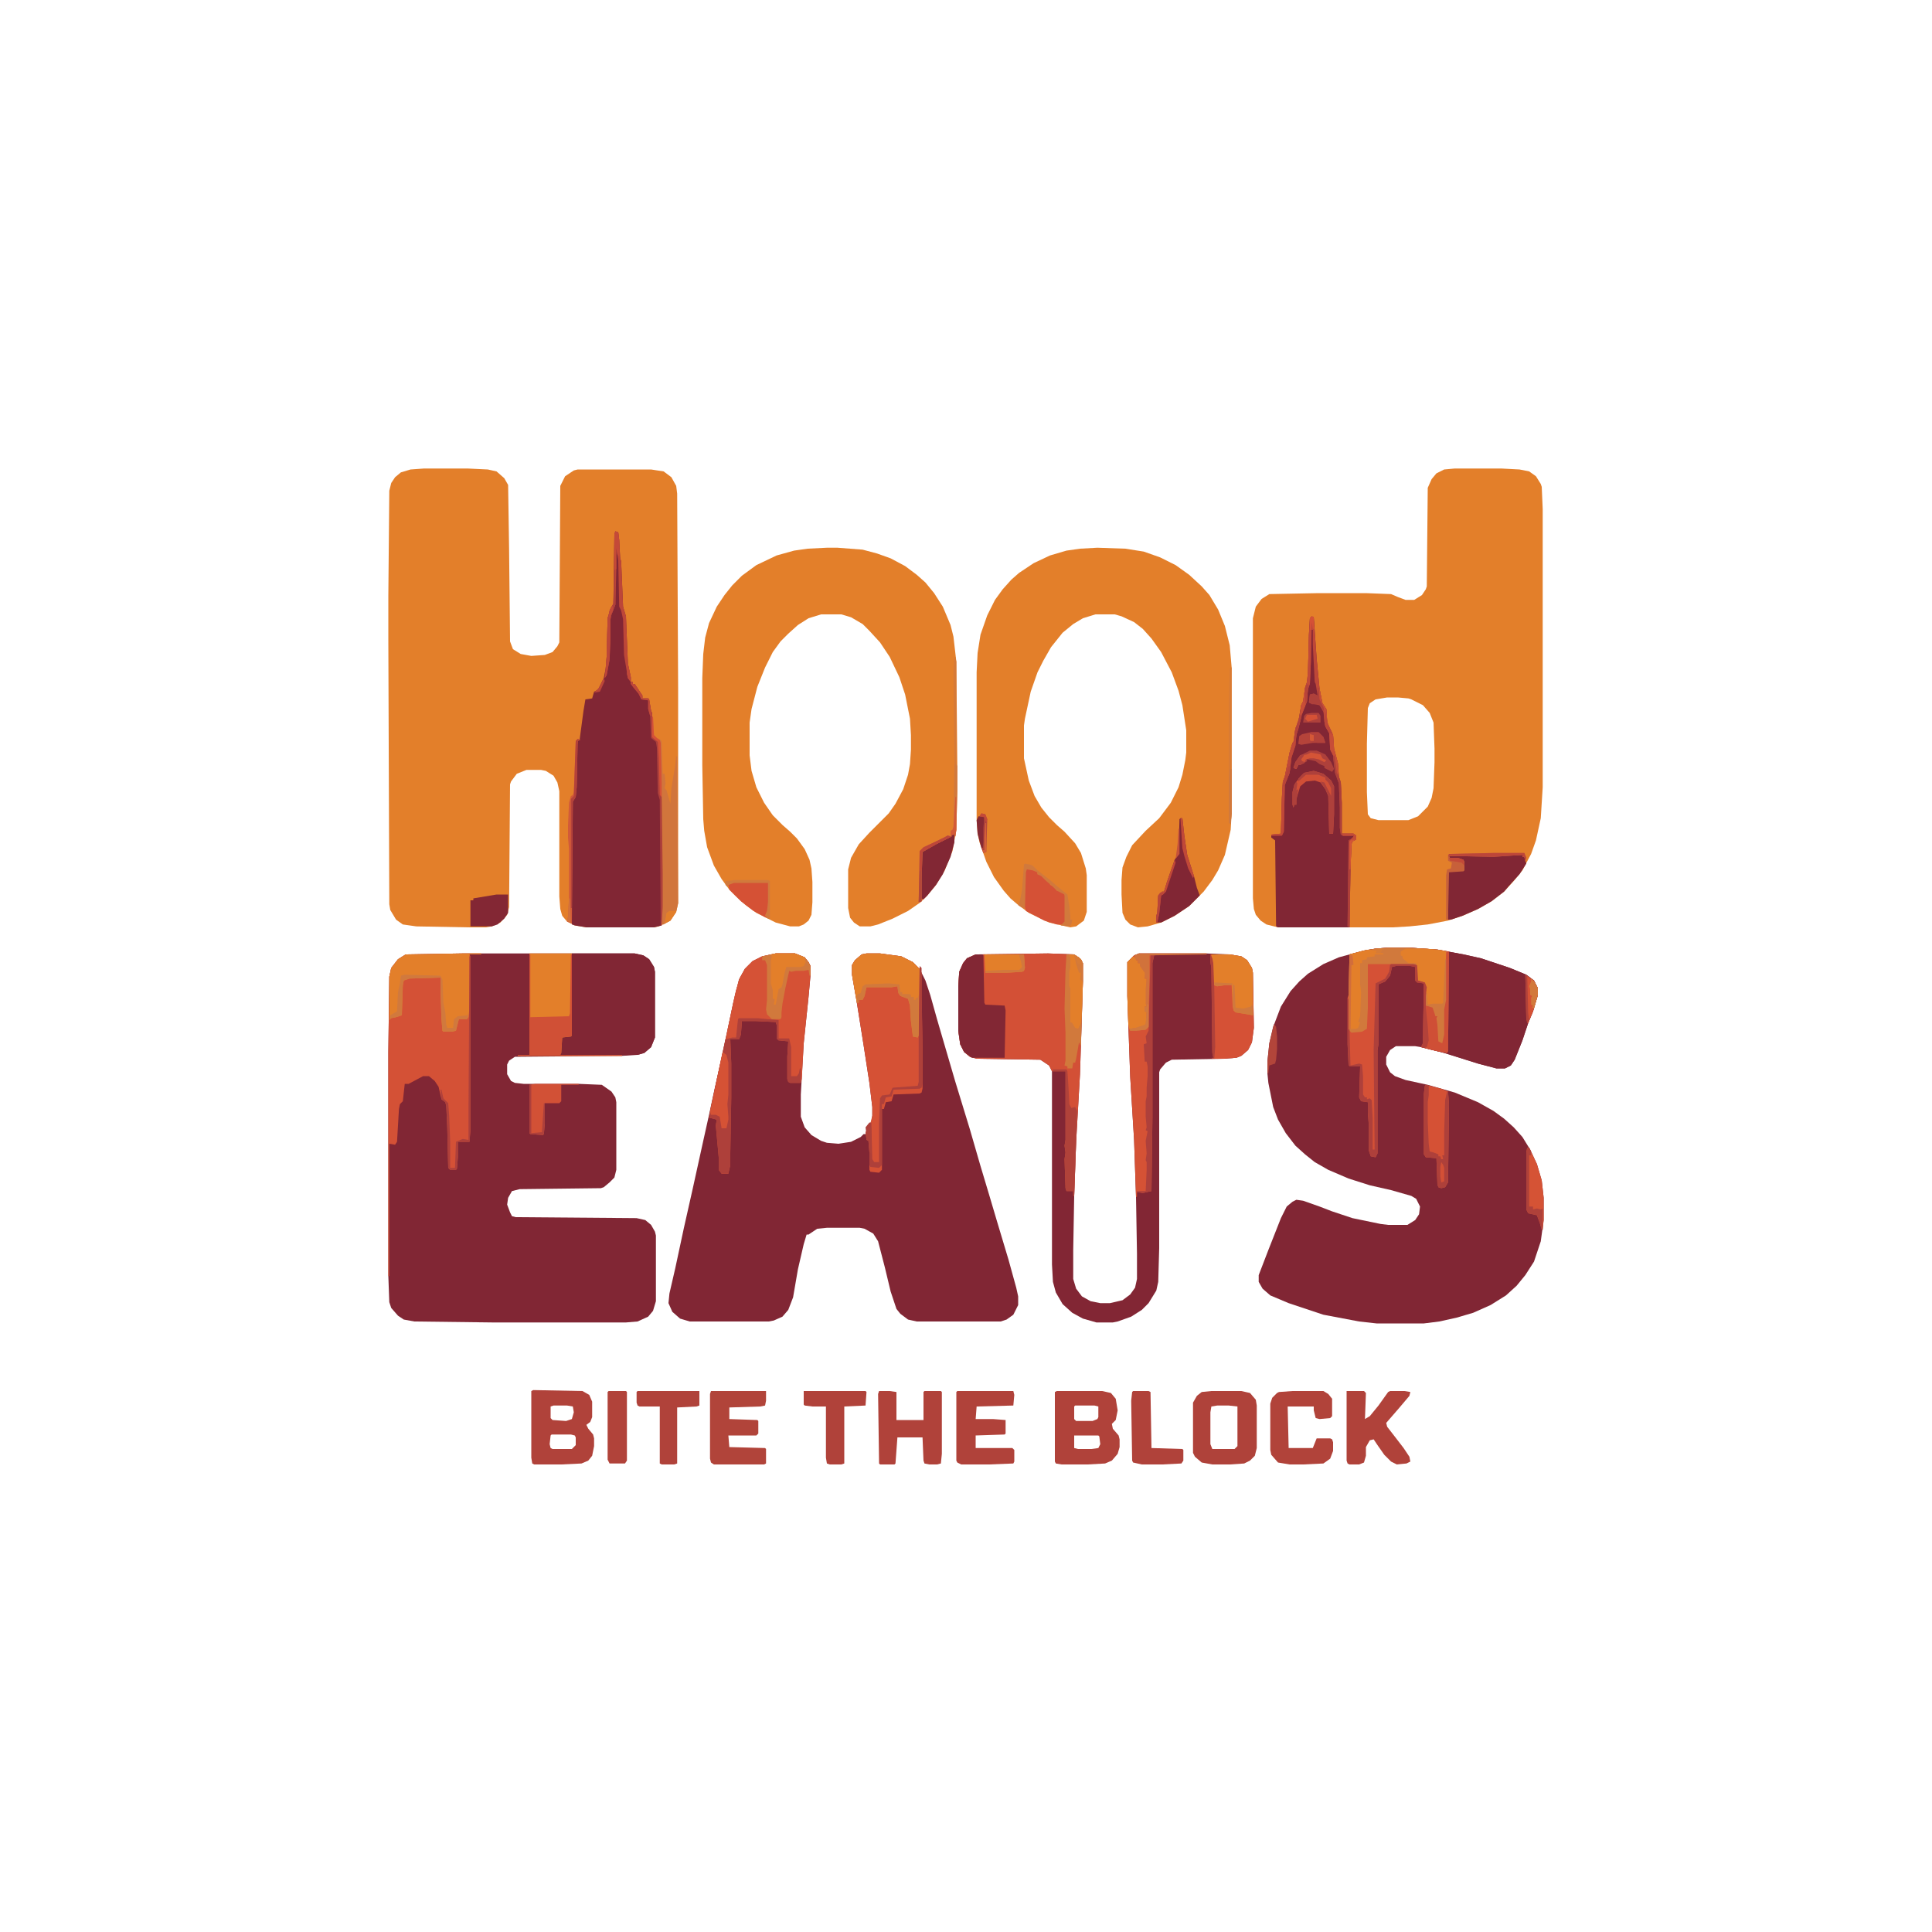
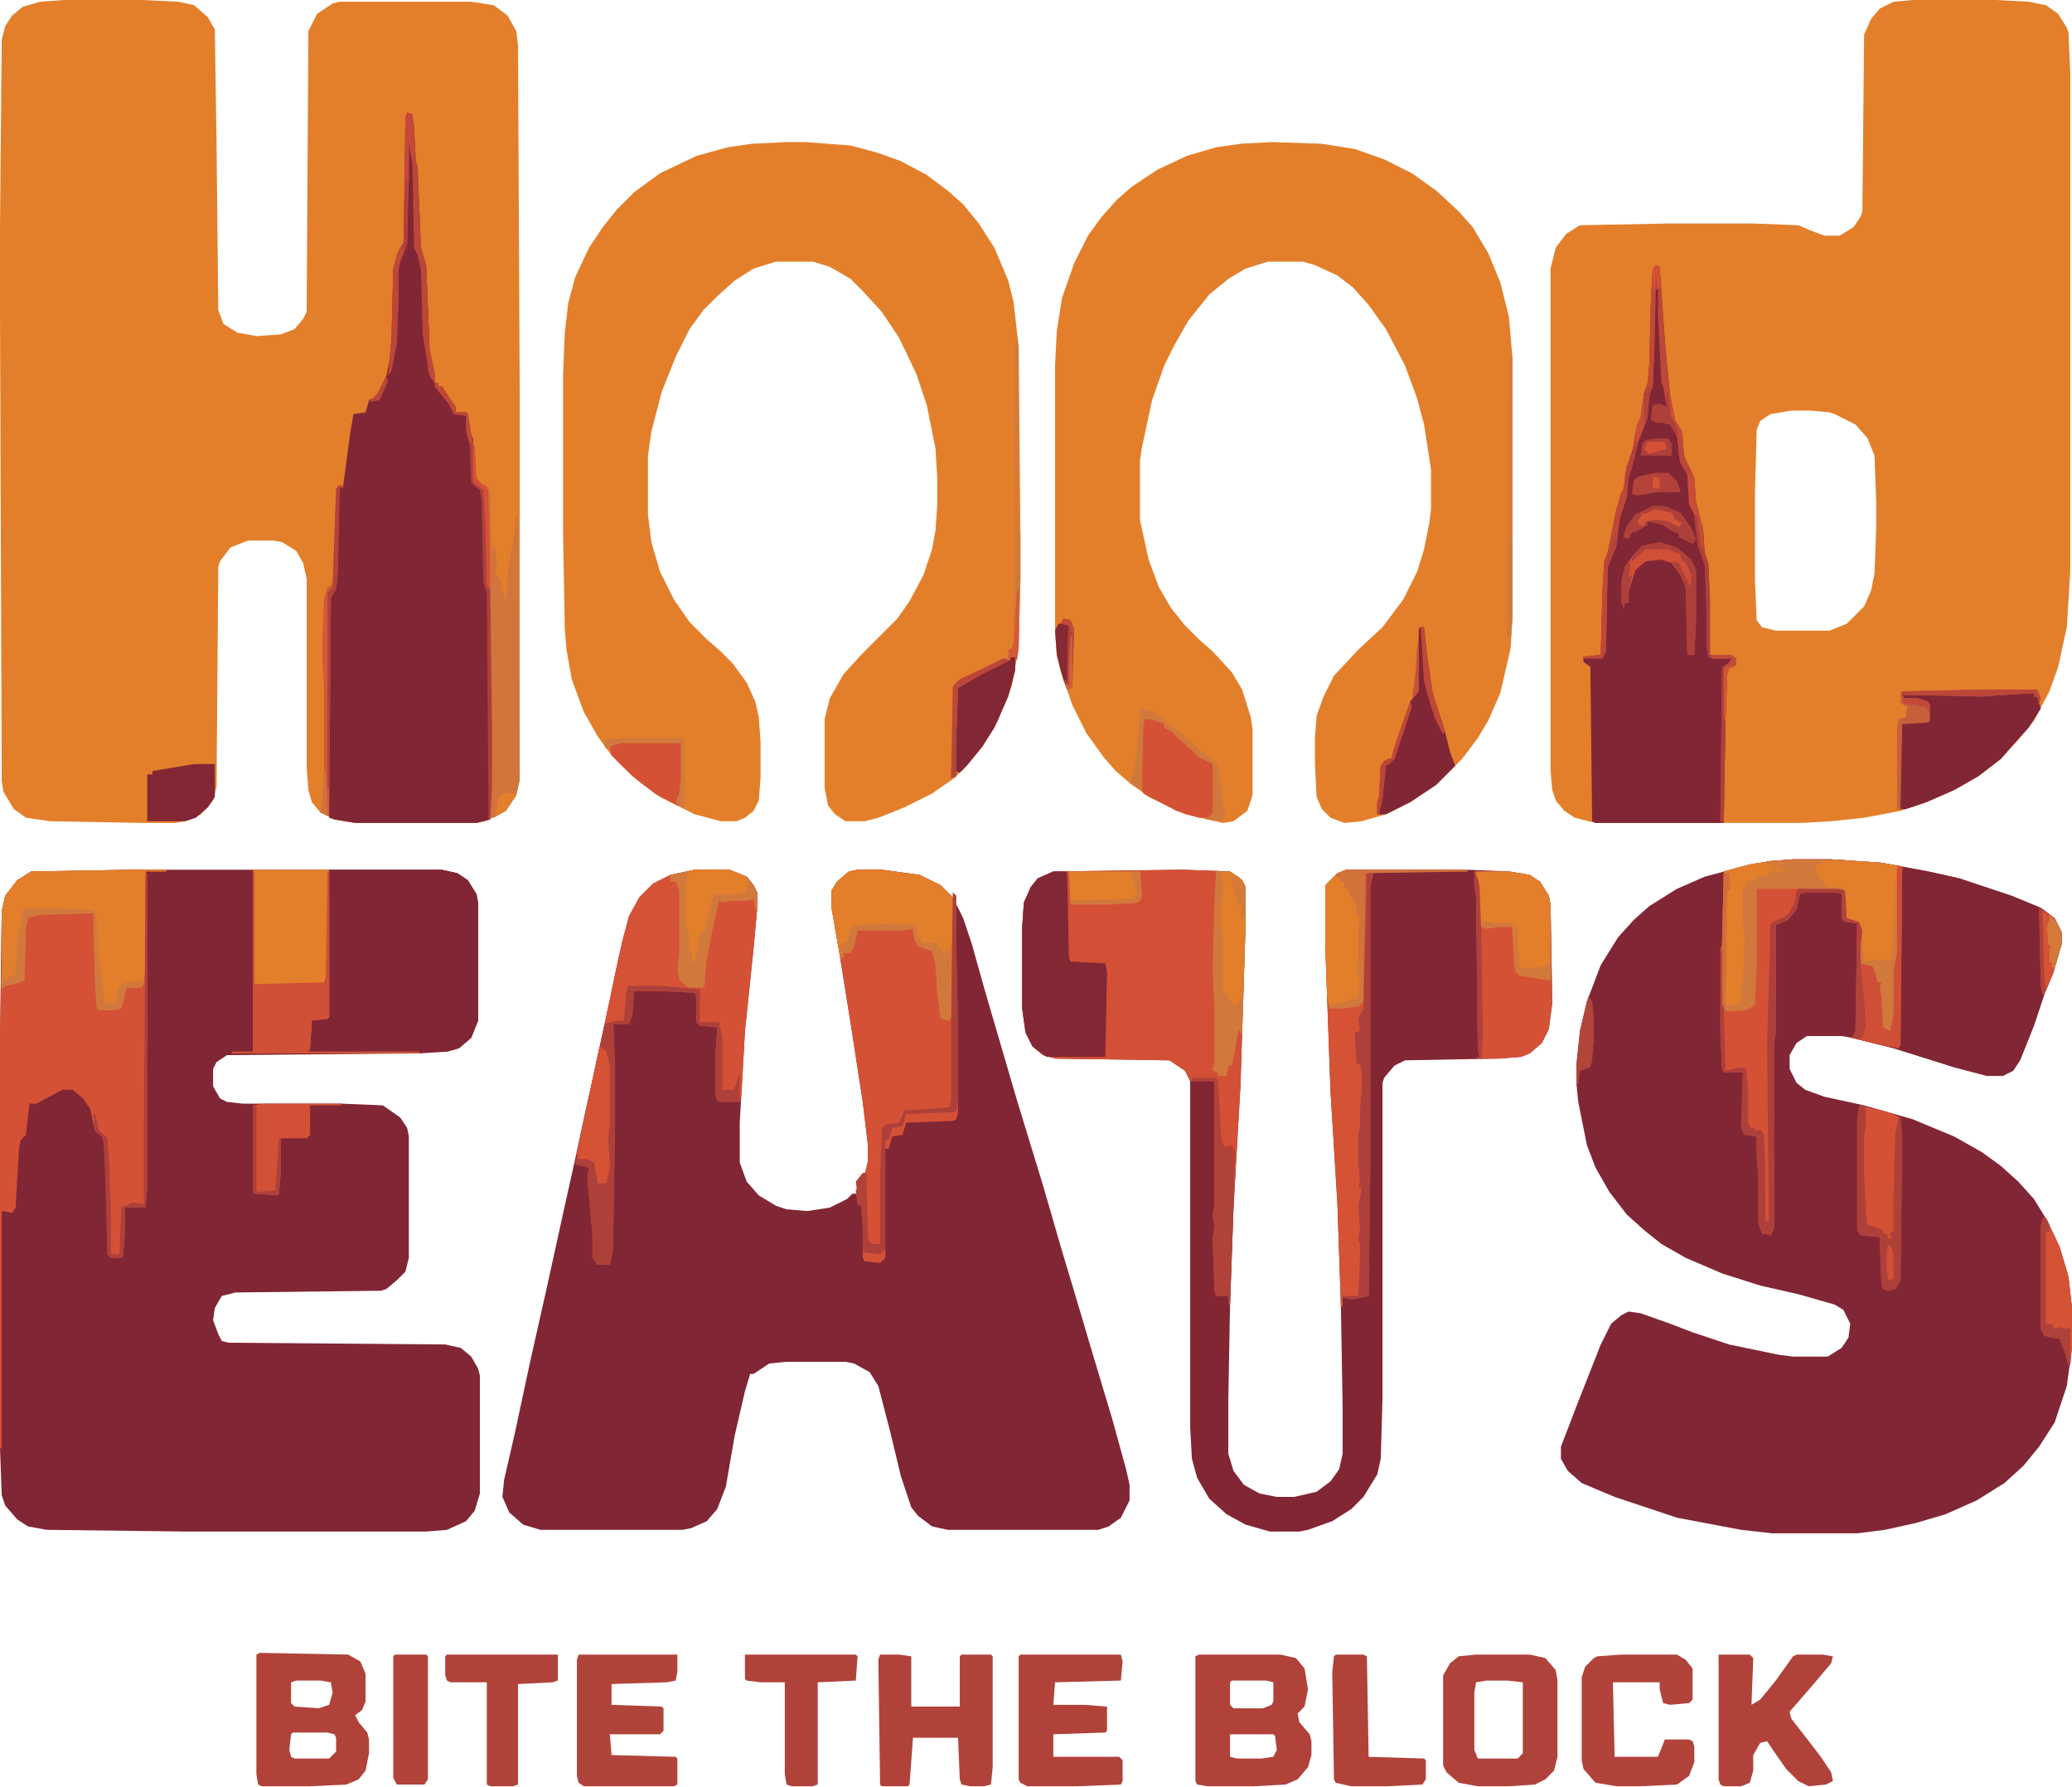
- <svg xmlns="http://www.w3.org/2000/svg" version="1.1" viewBox="0 0 2000 2000" width="500" height="500">
+ <svg xmlns="http://www.w3.org/2000/svg" version="1.1" viewBox="402.000 485.000 1196.000 1031.000">
  <path transform="translate(439,485)" d="m0 0h45l21 1 9 2 8 7 4 7 1 65 1 97 3 8 8 5 11 2 14-1 8-3 5-6 2-4 1-162 5-10 9-6 4-1h76l13 2 8 6 5 9 1 8 1 201v223l-2 9-6 9-12 6-5 1h-70l-12-2-8-4-5-6-2-7-1-13v-109l-2-9-4-7-8-5-5-1h-15l-10 4-6 8-1 3-1 127-2 8-7 8-9 4-6 1h-17l-55-1-14-2-7-5-6-10-1-6-1-273v-46l1-109 2-8 4-6 6-5 10-3z" fill="#E37F2A" />
  <path transform="translate(1506,485)" d="m0 0h48l19 1 10 2 7 5 5 8 1 3 1 23v288l-2 32-5 23-5 14-9 17-9 11-10 11-13 10-14 8-16 7-15 5-21 4-19 2-17 1h-119l-12-3-6-4-5-6-2-6-1-11v-290l3-12 6-8 8-5 51-1h49l26 1 7 3 8 3h9l8-5 4-6 1-3 1-102 4-9 5-6 8-4zm-70 237-12 2-6 4-2 5-1 37v50l1 23 3 4 8 2h31l10-4 10-10 4-9 2-10 1-27v-14l-1-27-4-10-7-8-12-6-3-1-11-1z" fill="#E37F2A" />
  <path transform="translate(479,987)" d="m0 0h178l9 2 6 4 5 8 1 5v68l-4 10-7 6-7 2-16 1-111 1-6 4-2 4v10l4 7 4 2 9 1h57l24 1 10 7 4 6 1 5v70l-2 8-5 5-6 5-3 1-84 1-8 2-4 7-1 7 3 8 2 4 4 1 125 1 9 2 6 5 4 7 1 4v68l-3 10-5 6-11 5-12 1h-138l-81-1-11-2-6-4-7-8-2-6-1-27v-232l1-78 2-9 7-9 8-5z" fill="#812634" />
  <path transform="translate(1437,981)" d="m0 0h22l29 2 27 5 18 4 30 10 17 7 8 6 4 8v7l-5 17-5 12-6 18-8 20-4 6-6 3h-9l-19-5-35-11-24-6-6-1h-20l-6 4-4 7v8l4 8 5 4 11 4 23 5 28 8 24 10 16 9 11 8 10 9 9 10 8 13 7 15 5 17 2 18v23l-3 22-7 21-9 14-9 11-11 10-16 10-18 8-17 5-18 4-16 2h-49l-18-2-37-7-36-12-19-8-8-7-4-7v-7l10-26 13-33 6-12 6-5 4-2 7 1 17 6 13 5 21 7 29 6 8 1h20l8-5 4-6 1-8-4-8-5-3-21-6-22-5-22-7-21-9-14-8-10-8-10-9-10-13-8-14-5-13-5-25-1-10v-12l2-19 4-17 8-21 10-16 9-10 9-8 16-10 16-7 26-7 12-2z" fill="#812634" />
  <path transform="translate(803,987)" d="m0 0h20l10 4 4 5 2 4v10l-2 22-5 48-3 53v23l4 11 7 8 10 6 6 2 12 1 13-2 10-5 3-3h2l2-4 4-9 1-6v-9l-3-25-6-39-7-44-5-29v-10l3-5 7-6 5-1h14l22 3 12 6 7 7 6 12 5 15 7 25 7 24 12 41 15 49 11 38 9 30 8 27 12 40 8 29 2 9v9l-5 10-7 5-6 2h-87l-9-2-8-6-4-5-6-18-6-25-7-27-5-8-9-5-5-1h-34l-10 1-9 6h-2l-3 10-6 26-5 29-5 13-6 7-9 4-5 1h-82l-10-3-8-7-4-9 1-10 6-26 9-42 9-40 11-50 6-27 6-28 7-31 12-57 6-24 6-11 8-8 10-5z" fill="#812634" />
  <path transform="translate(1136,567)" d="m0 0 29 1 19 3 17 6 16 8 14 10 13 12 8 9 9 15 7 17 5 20 2 23v151l-1 17-6 26-7 16-6 10-9 12-15 15-15 10-14 7-14 4-10 1-8-3-5-5-3-7-1-19v-15l1-13 4-11 6-12 14-15 14-13 12-16 8-16 4-13 3-15 1-8v-23l-4-26-4-15-7-19-11-21-10-14-9-10-9-7-13-6-7-2h-20l-13 4-10 6-11 9-12 15-8 14-6 12-7 20-6 28-1 7v34l5 23 6 16 7 12 8 10 8 8 8 7 11 12 6 10 5 16 1 7v38l-3 9-8 6-6 1-22-5-21-10-12-9-7-6-7-8-10-14-8-16-7-20-2-9-1-14v-153l1-20 3-19 7-20 8-16 8-11 9-10 8-7 15-10 17-8 17-5 14-2z" fill="#E37F2A" />
  <path transform="translate(856,567)" d="m0 0h11l26 2 15 4 14 5 15 8 12 9 9 8 9 11 9 14 8 19 3 12 3 26 1 108v26l-1 40-4 22-8 20-9 15-9 11-7 7-13 9-16 8-15 6-8 2h-11l-6-4-4-5-2-10v-40l3-12 8-14 11-12 20-20 7-10 8-15 5-15 2-11 1-15v-15l-1-17-5-25-6-18-10-21-10-15-11-12-7-7-12-7-10-3h-21l-13 4-11 7-10 9-8 8-8 11-8 16-8 20-6 23-2 14v34l2 16 5 17 8 16 9 13 10 10 8 7 7 7 8 11 5 11 2 9 1 14v21l-1 13-3 6-5 4-5 2h-9l-15-4-20-10-11-8-10-9-7-7-8-11-8-14-7-19-3-17-1-12-1-56v-90l1-25 2-17 4-15 8-17 8-12 8-10 10-10 15-11 21-10 18-5 14-2z" fill="#E37F2A" />
  <path transform="translate(1085,987)" d="m0 0 27 1 7 5 2 4v20l-3 95-4 70-2 56-1 56v30l3 10 6 8 9 5 10 2h10l13-3 8-6 5-7 2-9v-26l-1-59-2-59-4-65-3-84v-35l7-7 5-2h70l24 1 12 2 6 4 5 8 1 5 1 57-2 15-4 8-7 6-5 2-13 1-54 1-6 3-6 7-1 3v182l-1 35-2 9-8 13-7 7-11 7-14 5-5 1h-17l-14-4-11-6-10-9-7-12-3-11-1-18v-200l-3-6-9-6-66-1-7-2-6-5-4-8-2-14v-46l1-15 4-9 4-5 9-4z" fill="#822634" />
  <path transform="translate(637,550)" d="m0 0 3 1 1 8 1 19 1 3 2 47 3 10 2 49 3 14v5h2v2h2l8 12v3h6l1 1 2 12 1 2 1 25 6 5 1 17 1 38 1 2 1 79v35l-1 19-8 2h-70l-12-2-3-1-1-17 1-110 3-5 1-10 1-39 1-9 2-1 4-30 2-12 7-1 2-7 4-2 6-12 2-10 1-12 1-40 3-10 3-5 1-72z" fill="#812634" />
  <path transform="translate(1437,981)" d="m0 0h22l29 2 27 5 18 4 30 10 17 7 8 6 4 8v7l-5 17-5 12-6 18-8 20-4 6-6 3h-9l-19-5-35-11-24-6 2-4 1-62-7-1-2-2v-14l-5-1h-15l-4 1-2 9-5 6-7 3v62l-1 6v107l-2 4-5-1-2-6v-26l-1-13v-11l-7-1-2-4 1-32h-11l-1-2-1-21v-48l1-3 1-42 15-4 12-2z" fill="#812634" />
  <path transform="translate(1085,987)" d="m0 0 27 1 7 5 2 4v20l-3 95-4 70-2 56h-1v-5h-7l-1-3-1-30 1-7-1-7 1-6v-71h-14l-3-6-9-6-66-1-7-2-6-5-4-8-2-14v-46l1-15 4-9 4-5 9-4z" fill="#D35036" />
  <path transform="translate(1358,638)" d="m0 0 2 1 3 43 3 31 3 15 4 6 1 14 6 13 1 14 4 15 1 14 2 6 1 21v32h12l3 2v4l-4 2-1 3-1 26-1 60h-74l-2-1-1-89-4-3v-3l10-1 1-37 1-17 2-5 5-25 3-10 1-1 2-14 3-7 3-17 2-4 2-14 2-6 1-10 1-39 1-17z" fill="#812634" />
  <path transform="translate(479,987)" d="m0 0h19v1h-12l1 2v180l-1 12h-12v16l-1 12-1 1h-6l-2-2-1-42-1-22-1-4-4-3-3-13-4-6-6-5h-6l-15 8h-4l-2 18-3 3-1 5-2 34-2 3-6-1v137h-1v-232l1-78 2-9 7-9 8-5z" fill="#D45136" />
  <path transform="translate(897,987)" d="m0 0h14l22 3 12 6 7 7 2 4v25l1 51v44l-1 4-2 1-27 1-2 7-6 1-2 7h-2v63l-3 3-9-1-1-2v-18l-1-12-2-1-1-8 4-5 3-12v-9l-3-25-6-39-7-44-5-29v-10l3-5 7-6z" fill="#D55135" />
  <path transform="translate(592,987)" d="m0 0h65l9 2 6 4 5 8 1 5v68l-4 10-7 6-7 2h-80l1-18 1-1 9-1z" fill="#812634" />
  <path transform="translate(1437,981)" d="m0 0h22l29 2 12 2-1 103-1 2-11-2-16-4 2-4 1-62-7-1-2-2v-14l-5-1h-15l-4 1-2 9-5 6-7 3v62l-1 6v107l-2 4-5-1-2-6v-26l-1-13v-11l-7-1-2-4 1-32h-11l-1-2-1-21v-48l1-3 1-42 15-4 12-2z" fill="#D55136" />
  <path transform="translate(803,987)" d="m0 0h20l10 4 4 5 2 4v10l-2 22-5 48-2 37-1 4h-11l-2-1-1-3v-23l1-16-10-1-2-2v-14l-1-3-21-1h-14l-1 14-2 5h-9l1 25v35l-1 58v12l-2 9h-7l-3-4v-13l-3-33 1-6-8-2 2-11 7-33 11-51 8-37 4-13 6-10 7-7 10-5z" fill="#D55135" />
  <path transform="translate(1179,987)" d="m0 0h70v1h-54l-2 9v160l-1 76-9 2-6-1v5h-1l-2-59-4-65-3-84v-35l7-7z" fill="#D55235" />
  <path transform="translate(548,987)" d="m0 0h44v85l-1 1-9 1-1 16-1 2h64v1h-108v-1h12z" fill="#E37F2A" />
  <path transform="translate(1253,988)" d="m0 0h20l12 2 6 4 5 8 1 5 1 57-2 15-4 8-7 6-5 2-13 1h-13l2-1-1-5-1-88-1-6z" fill="#D55136" />
  <path transform="translate(1437,981)" d="m0 0h22l29 2 10 2-1 47-2 13v26l-2 9-4-2-1-17-1-7 1-2h-2l-3-9-7-2v-19l-2-5-7-2v-16l-11-1h-40v45l-1 22-5 3-11 1-3-3v-36l1-42 15-4 12-2z" fill="#D1793C" />
  <path transform="translate(1094,1440)" d="m0 0h47l9 2 5 6 2 12-2 10-4 4 1 5 6 7 1 4v8l-2 7-6 7-7 3-18 1h-27l-6-1-1-2v-72zm19 15-1 1v13l2 2h17l5-2 1-2v-11l-4-1zm-1 31v13l4 1h14l7-1 2-4-1-8-1-1z" fill="#B0423A" />
  <path transform="translate(552,1439)" d="m0 0 51 1 7 4 3 7v16l-2 5-4 3 2 4 5 6 1 4v8l-2 10-4 5-7 3-21 1h-28l-2-1-1-6v-69zm21 16-3 1v12l2 2 14 1 6-2 2-7-1-6-6-1zm-2 30-1 1-1 9 1 4 2 1h20l4-4v-8l-1-2-4-1z" fill="#B0423A" />
  <path transform="translate(479,987)" d="m0 0h19v1h-12v55l-1 10-2 2h-8l-3 12-4 1h-9l-1-1-1-12-1-31v-12l-32 1-6 2-1 5-1 31-6 2-5 1-2 2v-45l2-9 7-9 8-5z" fill="#E37F2A" />
  <path transform="translate(1010,988)" d="m0 0h7l1 1 1 49 1 2 20 1 1 5-1 49h-34l-8-6-4-8-2-14v-46l1-15 4-9 4-5z" fill="#822734" />
  <path transform="translate(803,987)" d="m0 0h20l10 4 4 5 2 4v10h-1l-1-6-5 1h-8l-5 1-2-1-4 18-3 16-1 9v5l-1 2-3 1-21-1h-19l-1 15-2 4-10 1 1-8 8-38 4-15 6-11 8-8 10-5z" fill="#D55236" />
  <path transform="translate(1254,1440)" d="m0 0h31l9 2 6 7 1 6v44l-2 8-5 5-6 3-15 1h-18l-11-2-7-6-2-4v-52l4-7 5-4zm6 15-6 1-1 6v33l2 5h23l3-3v-41l-9-1z" fill="#AF423A" />
  <path transform="translate(1558,885)" d="m0 0h18v2h2l2 7-7 11-10 11-6 7-13 10-14 8-16 7-12 4h-3v-49l1-1 15-1v-9l-1-2-6-1h-7l-1-3h47z" fill="#812634" />
  <path transform="translate(910,1440)" d="m0 0h11l7 1v29h28v-29l1-1h17l1 1v64l-1 10-4 1h-8l-5-1-1-3-1-24h-26l-2 27-1 1h-15l-1-1-1-72z" fill="#B0423A" />
  <path transform="translate(736,1440)" d="m0 0h57v10l-1 5-5 1-32 1v12l29 1 1 1v13l-2 2h-29l1 12 37 1 1 1v15l-2 1h-52l-3-2-1-4v-67z" fill="#B1443A" />
  <path transform="translate(991,1440)" d="m0 0h58l1 4-1 11-38 1-1 13h18l13 1v14l-1 1-30 1v13h38l2 2v12l-1 2-25 1h-29l-4-2-1-2v-71z" fill="#B0423A" />
  <path transform="translate(1394,1440)" d="m0 0h18l2 2-1 27 5-3 9-11 10-14 2-1h15l6 1-1 4-11 13-13 15 1 4 7 9 10 13 6 9 1 5-4 2-10 1-6-3-7-7-7-10-4-6-4 1-4 7v9l-2 7-5 2h-10l-2-1-1-3z" fill="#B0423A" />
  <path transform="translate(1338,1440)" d="m0 0h32l5 3 4 5v18l-2 2-11 1-4-1-2-8v-4h-27l1 43h25l4-10h14l2 1 1 3v9l-3 8-7 5-21 1h-14l-12-2-7-8-1-5v-48l2-6 5-5 2-1z" fill="#B1433A" />
  <path transform="translate(897,987)" d="m0 0h14l22 3 12 6 7 7-1 69-1 2-5-1-2-16-1-16-2-7-8-3-2-3-1-7-6 1h-26l-2 9-2 4h-4v3h-2l-5-29v-10l3-5 7-6z" fill="#E37F2A" />
  <path transform="translate(675,742)" d="m0 0h1l1 19 3 3 4 2 1 2 1 33h2l1 10-1 5 2 2 4 14 1-16 4-24 1-9h1l1 152-2 9-6 9-7 4h-2v-53l-1-79-1-2-1-38-1-17-6-5z" fill="#D1753C" />
  <path transform="translate(765,1054)" d="m0 0h19l22 2v19h11l2 9v30h6l2-3 1-5h1v15h-11l-2-1-1-3v-23l1-16-10-1-2-2v-14l-1-3-21-1h-14l-1 14-2 5h-9l1 25v35l-1 58v12l-2 9h-7l-3-4v-13l-3-33 1-6-8-2 2-11 7-33 8-37 7-2h4l1-10 1-9z" fill="#AE403A" />
  <path transform="translate(832,1440)" d="m0 0h64l1 1-1 14-22 1v59l-3 1h-12l-3-1-1-6v-53h-14l-8-1-1-1z" fill="#B0423A" />
  <path transform="translate(1476,1123)" d="m0 0 16 4 7 3 1 13-1 81-3 5-4 1-3-1-1-3-1-27-11-1-2-3v-63l1-8z" fill="#D55135" />
  <path transform="translate(1498,985)" d="m0 0 2 1-1 102-1 2-11-2-16-4 2-4 1-62-7-1-2-2v-14l-5-1h-15l-4 1-2 9-5 6-7 3v62l-1 6v107l-2 4-5-1-2-6v-26l-1-13v-11l-7-1-2-4 1-32h-11l-1-2-1-21v-48l2 4v29l1 37 9-2 3 1 1 12v19l2 3h2v2l3-1 2 2 1 19v32h2l-1-103 2-69 10-5 4-7 1-7 1-1h23l4 1 1 16 7 2 2 5v19l7 2 2 4v5h2v7l1 2v8l1 9h2l2-10v-24l2-12 1-46z" fill="#AE403B" />
  <path transform="translate(660,1440)" d="m0 0h64v15l-3 1-20 1v58l-3 1h-13l-2-1v-59h-21l-2-1-1-3v-11z" fill="#B0423A" />
  <path transform="translate(1455,982)" d="m0 0h22l17 2 4 2-1 46-2 13v26l-2 9-4-2-1-17-1-7 1-2h-2l-3-9-7-2v-19l-2-5-7-2-1-18h-8l-6-5v-2l-2-1v-4z" fill="#E37F2A" />
  <path transform="translate(1173,1440)" d="m0 0h16l2 1 1 58 32 1 1 1v11l-2 3-20 1h-21l-9-2-1-2-1-62 1-9z" fill="#B0423A" />
  <path transform="translate(1222,847)" d="m0 0h2l2 18 3 20 7 22 3 12 3 8-11 11-15 10-14 7h-5v-7l1-3 1-18 4-4h2l3-10 8-23 4-6 1-36z" fill="#812634" />
  <path transform="translate(1254,988)" d="m0 0h19l12 2 6 4 5 8 1 5v44l-18-3-2-2-1-5-1-21h-8l-7 1-3-1-1-4-1-19z" fill="#E37F2A" />
  <path transform="translate(1104,988)" d="m0 0h8l7 5 2 4v20l-2 66-2-4-3 17-1 4h-2l-1 6h-5v-2l-3-1 1-5v-29l-1-25 1-39z" fill="#D1793C" />
  <path transform="translate(548,988)" d="m0 0h1v65l40-1 1-3 1-61h1v84l-1 1-9 1-1 16-1 2h64v1h-108v-1h12z" fill="#D05036" />
  <path transform="translate(1063,899)" d="m0 0 6 1 5 3v2l4 1 5 4 4 4v2l4 2 3 2v2l4 1 4 3 1 4v24l-2 3h-7l-13-4-19-10-2-7 1-33z" fill="#D55136" />
  <path transform="translate(803,987)" d="m0 0h20l10 4 4 5 2 4v10h-1l-1-6-5 1h-8l-5 1-2-1-4 18-3 16-1 9v5l-1 2h-9l-5-5-1-5 1-10v-36l-2-5h-3v-4z" fill="#D1793C" />
  <path transform="translate(630,1440)" d="m0 0h18l1 1v71l-2 3h-16l-2-4v-70z" fill="#B1433A" />
  <path transform="translate(1173,990)" d="m0 0 3 2v2h2v3h2l4 8 2 2-1 6h2v29h-2l2 6v12l-6 4-10 1h-2l-1-5-1-29v-35z" fill="#E37F2A" />
  <path transform="translate(985,864)" d="m0 0h3v8l-4 15-8 18-7 11-9 11-4 4-3-1v-20l1-28 11-7 16-8 4-1z" fill="#822734" />
  <path transform="translate(1358,638)" d="m0 0 2 1 3 43 3 31 3 15 4 6 1 14 6 13 1 14 4 15 1 14 2 6 1 21v32h12l3 2v4l-4 2-1 3-1 26-1 60-2-1 1-89 5-3 1-2h-12l-2-1-1-7v-21l-1-25-4-11-2-18-3-6-1-17-4-7-2-15-4-7-10-2-1-1 1-8 4-1 4 2-2-12-1-2-2-39v-15h-2v33l-1 23-2 5-1 13-5 13-4 16-2 6-1 11-4 12-2 16-4 10-1 3-1 48-2 4h-11v-1l10-1 1-37 1-17 2-5 5-25 3-10 1-1 2-14 3-7 3-17 2-4 2-14 2-6 1-10 1-39 1-17z" fill="#BE4738" />
  <path transform="translate(554,1122)" d="m0 0h45v1h-18v17l-2 2h-15v21l-1 11-1 1-13-1-1-1v-50z" fill="#D25136" />
  <path transform="translate(514,926)" d="m0 0h12v19l-4 6-7 6-6 2h-22v-27h3v-2z" fill="#832734" />
  <path transform="translate(1192,988)" d="m0 0h3l-2 9v160l-1 76-9 2-6-1v-1h9l1-22v-8l-1-2 1-7-1-13 2-10-2-1 1-3-1-11v-16l1-5v-9l1-12v-10l-1-5h-2l-1-18 3-1-1-7 3-6 2-78z" fill="#AE403B" />
  <path transform="translate(1090,1107)" d="m0 0h14l1 2 1 15 1 19 2 4 4-1 2 4-1 32-2 56h-1v-5h-7l-1-3-1-30 1-7-1-7 1-6v-71h-13z" fill="#B0423A" />
  <path transform="translate(760,913)" d="m0 0h35l1 5v22l-4 8 3 1-2 1-13-7-13-10-12-12-1-5z" fill="#D55135" />
  <path transform="translate(1581,1188)" d="m0 0h2l8 17 5 17 2 18v23l-1 10h-1l-2-7-3-8-9-2-2-4v-59z" fill="#D55335" />
  <path transform="translate(1476,1123)" d="m0 0 3 1v10l-1 7v20l1 23 1 8 4 1 5 2v2h2l1 3h2l-1-4h2v-24l1-33 2-9h1l1 13-1 81-3 5-4 1-3-1-1-3-1-27-11-1-2-3v-63l1-8z" fill="#AE403A" />
  <path transform="translate(1498,985)" d="m0 0 2 1-1 102-1 2-11-2-12-3 2-2 1-13-1-10-2-17v-12h1l1 10 7 2 2 4v5h2v7l1 2v8l1 9h2l2-10v-24l2-12 1-46z" fill="#CF4F36" />
  <path transform="translate(1417,983)" d="m0 0 8 1v2l7 1v1h-9v2l-8 1v2l-5 1v3h-2v22l1 8-1 25-2 6h2l-2 6-2 1h-6v-63l1-3h2l-1-7v-3l-3-1 15-4z" fill="#E37F2A" />
  <path transform="translate(748,1089)" d="m0 0 4 3 2 8v33l-1 10 1 13v3l-2 9h-3-2l-2-12-4-2h-5l-1-3 8-38z" fill="#D55235" />
  <path transform="translate(1107,988)" d="m0 0 7 1 5 4 2 4v20l-1 30-1 12-3 6-3-1-3-5-2-1v-35l-1-2v-15l1-5v-9z" fill="#E37F2A" />
  <path transform="translate(803,987)" d="m0 0h20l10 4 1 5-2 4-3 1h-15l-2 7-2 11-1 3-3 2-3 16h-2l1-6h-2v-9l-2-7v-23l1-5-1-2z" fill="#E37F2A" />
  <path transform="translate(1019,988)" d="m0 0h41l1 14-1 3-2 1-16 1h-22z" fill="#E37F2A" />
  <path transform="translate(952 1e3)" d="m0 0 2 2v25l1 51v44l-1 4-2 1-27 1-2 7-6 1-2 7h-2v63l-3 3-9-1-1-2v-18l-1-12-2-1-1-8 4-5h2l1 38 2 3h5v-41l1-25 2-3 8-1 3-7 26-2 1-4v-48z" fill="#AE403A" />
  <path transform="translate(1360,798)" d="m0 0 10 3 8 7 3 6v29l-1 20h-4l-1-39-3-7-5-7-6-2-9 1-6 5-4 13v6h-2l-1 3-1-3v-13l2-8 6-8 4-4z" fill="#D14F36" />
  <path transform="translate(637,550)" d="m0 0 3 1 1 8 1 19 1 3 2 47 3 10 2 49 3 14v5l-3-4-4-24-1-37-2-9-2-4-1-48-2-13v22l-1 37-4 10-1 5v19l-1 23-3 16-2 3 1-10 1-12 1-40 3-10 3-5 1-72z" fill="#BD4638" />
  <path transform="translate(920,1018)" d="m0 0 11 1 1 8h2v2h7l2 1v2h3v3h2v-2h2l1-3v42l-1 2-5-1-2-16-1-16-2-7-8-3-2-3-1-7-6 1h-26l-2 9-2 4h-4v3h-2v-7l1-2 3-1 2-7 3-2z" fill="#D1793C" />
  <path transform="translate(419,1009)" d="m0 0 37 1 2 4 1 24 2 10 1 13 1 3h6l1-9 4-3 10-1 1-2-1 6h-9l-3 12-4 1h-9l-1-1-1-12-1-31v-12l-32 1-6 2-1 5-1 31-6 2-5 1-2 2 1-5 7-4 1-20 2-9 1-8z" fill="#D1793D" />
  <path transform="translate(1546,883)" d="m0 0h32l2 5-1 4-1-5h-2v-2l-30 2-46-1 1 2h8l6 2 1 2v9l-1 1-15 1-1 49h-2v-46l1-6 4-1 1-6-4-2v-6l1-1z" fill="#C7603A" />
  <path transform="translate(598,765)" d="m0 0 3 1-3 1-1 48-1 10-3 5-1 126-5-2 1-5 1-19v-51l-1-12v-12l1-24 2-7 2-1 1-3 2-53z" fill="#D25A38" />
  <path transform="translate(1179,987)" d="m0 0h70v1l-59 1v22l-1 36v16l-3 3-10 1h-6l-1-2 7-1 9-3 1-1 1-12-2-1v-5h2l-1-3v-15l1-11h-2v-6l-5-7v-3h-2v-3h-2l-2-5z" fill="#D1723B" />
  <path transform="translate(486,990)" d="m0 0h1v180l-1 12h-12v16l-1 12-1 1h-6l-2-2-1-42-1-22-1-4-4-3-1-10h1l2 9 5 5 1 13 1 26v28h5l1-27 7-3 6 1v-35z" fill="#AE403B" />
  <path transform="translate(1356,777)" d="m0 0h7l9 4 6 8 3 7-2 3-8-4v-2l-5-2-4-3-9-2v2l-7 4h-2l-2 4-3-1 2-6 5-7z" fill="#AE403B" />
  <path transform="translate(1061,894)" d="m0 0 5 1 3 1 5 5 13 10 8 7 10 8 2 12 1 10v4h2l-1 5-2 2-9-1 4-4v-28l-8-4-5-5-6-5-5-5-4-2v-2l-5-2-6-1-1 3-1 38-4-2-3-2 2-5 2-11 2-26z" fill="#D1793C" />
  <path transform="translate(1579,1009)" d="m0 0 9 6 4 8v7l-5 17-5 12h-1l-1-5z" fill="#D55235" />
  <path transform="translate(1496,993)" d="m0 0h1v42l-2 10v26l-2 9-4-2-1-17-1-7 1-2h-2l-3-9-7-2v-13h1l1 12 5-1h10l1-1z" fill="#D1783C" />
  <path transform="translate(653,706)" d="m0 0h2v2h2l8 12v3h6l1 1 2 12 1 2 1 25 6 5 1 17 1 38 1 2 1 79v35l-1 19h-1l-1-130-2-7-1-47-1-6-5-4-1-23-2-7v-9l-7-1-3-6-5-6-3-4z" fill="#AE403B" />
  <path transform="translate(988,791)" d="m0 0h2l1 2v26l-1 40-1 7-1-2h-3v2l-16 8-14 8-1 28v20 3l-3 1 1-53 4-4 22-10 3-2h3v-5l2-1 1-3z" fill="#D1793D" />
  <path transform="translate(1274,691)" d="m0 0h1v151l-1 11-2-1v-124l1-36z" fill="#D97B34" />
  <path transform="translate(1360,798)" d="m0 0 10 3 8 7 3 6v29l-1 20h-4l-1-39-3-7-5-8 4 1 7 14v-8l-3-6-3-3v-2l-5-2-2-1h-13l-8 7v-3l6-6z" fill="#AE403B" />
  <path transform="translate(1581,1188)" d="m0 0h2l2 4v4h-2v53h4v3l4-1 4 1 2-1v22h-1l-2-7-3-8-9-2-2-4v-59z" fill="#AF413A" />
  <path transform="translate(1319,1060)" d="m0 0 2 3 1 10v13l-1 11-1 4-6 2-1 8h-1v-12l2-19 4-17z" fill="#B2453A" />
  <path transform="translate(1381,782)" d="m0 0 2 4 2 15 3 9 1 21v32h12l3 2v4l-4 2-1 3-1 26-1 60-2-1 1-89 5-3 1-2h-12l-2-1-1-7v-21l-1-25-4-11-2-16z" fill="#AE403A" />
  <path transform="translate(1346,740)" d="m0 0 1 3-5 18-1 11-4 12-2 16-4 10-1 3-1 48-2 4h-11v-1l10-1 1-37 1-17 2-5 5-25 3-10 1-1 2-14 3-7z" fill="#C04838" />
  <path transform="translate(1357,758)" d="m0 0h8l5 5 2 6h-13l-12 2-3-1 1-8 3-2z" fill="#B5433A" />
  <path transform="translate(1466,999)" d="m0 0h1l1 16 7 2 2 5-1 9v12l2 19 1 15-2 7h-6l2-4 1-62-7-1-2-2v-11z" fill="#B3423A" />
  <path transform="translate(988,680)" d="m0 0h1l1 5v106h-2l-1-96z" fill="#D67A37" />
  <path transform="translate(598,765)" d="m0 0 3 1-3 1-1 48-1 10-3 5-1 110h-1v-113l3-3 2-57z" fill="#B4423A" />
  <path transform="translate(1358,638)" d="m0 0 2 1v12h-1l-1-7-1 41-1 23-2 5-1 13-5 13-2 1 1-10 2-4 2-14 2-6 1-10 1-39 1-17z" fill="#C24938" />
  <path transform="translate(1253,988)" d="m0 0 2 4 1 5 1 26 1 61-1 12-3-1h2l-1-5-1-88-1-6z" fill="#B0413A" />
  <path transform="translate(636,590)" d="m0 0h1v36l-4 10-1 5v19l-1 23-3 16-2 3 1-10 1-12 1-40 3-10 3-5z" fill="#BD4638" />
  <path transform="translate(1546,883)" d="m0 0h32l2 5-1 4-1-5h-2v-2l-30 2-46-1-1 2 1-4z" fill="#BD4639" />
  <path transform="translate(1013,845)" d="m0 0h6v16l-1 17h-2l-4-15-1-14z" fill="#852934" />
  <path transform="translate(1357,779)" d="m0 0 10 2 2 4 4 2-2 2-6-3-5-1h-4l-4 1-2 4-6 2-2 4-3-1 2-6 5-7 7-1z" fill="#D45436" />
  <path transform="translate(1365,713)" d="m0 0h1l3 15 4 6 1 14 6 13 1 14 4 15v11h-1l-2-15v-4h-2l-3-6-1-17-4-7-1-5-1-14-4-6-1-3z" fill="#C84D37" />
  <path transform="translate(981,865)" d="m0 0 4 1-16 8-14 8-1 28v20 3l-3 1 1-53 4-4 22-10z" fill="#BF4738" />
  <path transform="translate(1358,738)" d="m0 0h7l2 3v7h-18l1-7 2-2z" fill="#AE403B" />
  <path transform="translate(1276,1019)" d="m0 0 2 1 1 23 8 1 8-2 1-2 1 2v9l-18-3-2-2-1-5z" fill="#D1793D" />
  <path transform="translate(761,911)" d="m0 0h34l2 1v39h-2l-3-3 2-5 1-9v-20h-35l-6 2-1 2-2-2v-4z" fill="#D1793C" />
  <path transform="translate(1585,1013)" d="m0 0 4 4 3 6v7l-4 14-2-1 1-2-2-1v-7l1-2-2-1v-6l-1-3 2-5z" fill="#D2793B" />
  <path transform="translate(1397,989)" d="m0 0h3l1 8v2h-2l-1 66-2 1v-36z" fill="#D26D3B" />
  <path transform="translate(548,1123)" d="m0 0h2v50l11-1 2-30h1v21l-1 11-1 1-13-1-1-1z" fill="#AE403B" />
  <path transform="translate(1273,796)" d="m0 0h2v46l-1 11-2-1v-47z" fill="#D1793D" />
  <path transform="translate(1222,847)" d="m0 0h2l2 18 3 20 7 22-1 2-5-10-4-13-2-8z" fill="#C04838" />
  <path transform="translate(1016,842)" d="m0 0 4 1 2 5-1 34-3 1-2-5h2v-21l1-12h-5z" fill="#AE413B" />
  <path transform="translate(1056,988)" d="m0 0h4l1 14-1 3-2 1-16 1h-22v-2l19-1h16l3-3-1-5-2-7z" fill="#D1793D" />
  <path transform="translate(1364,712)" d="m0 0h1l1 12 4 8 1 5-6-8h-7l-3-2 1-8 4-1 4 2z" fill="#AE403B" />
  <path transform="translate(675,742)" d="m0 0h1l1 19 3 3 3 2 1 3 1 42v14l-2-2-1-38-1-17-6-5z" fill="#D55136" />
  <path transform="translate(637,550)" d="m0 0 3 1 1 8v17l-2-2-1-7v22l-2 1v-37z" fill="#C44938" />
  <path transform="translate(1112,989)" d="m0 0 5 2 4 6v20l-1-2-2-1 1-7h-2l-3-9-1-5z" fill="#D3793A" />
  <path transform="translate(1357,758)" d="m0 0h8l5 5 2 6h-8l-5-1v-7l-3-2z" fill="#B2413A" />
  <path transform="translate(1187,1039)" d="m0 0 2 1v23l-3 3-10 1h-6l-1-2 7-1 9-3 1-1 1-12-2-1v-5h2z" fill="#D1793D" />
  <path transform="translate(1216,890)" d="m0 0 1 3-10 30-3 3-2 1-2 19-2 9h-1v-7l1-3 1-18 4-4h2l3-10z" fill="#C14838" />
  <path transform="translate(989,825)" d="m0 0h1v34l-1 7-1-2-4 1v-5l2-1 1-3z" fill="#D35A37" />
  <path transform="translate(900,1167)" d="m0 0h2v27l-2-1-1-12-2-1-1-8z" fill="#B0423A" />
  <path transform="translate(699,941)" d="m0 0 1 3-6 9-6 3 2-11 3-2h6z" fill="#E37F2A" />
  <path transform="translate(1342,809)" d="m0 0 1 2-1 7 2-1-2 12v4h-2l-1 3-1-3v-13l2-8z" fill="#AE403B" />
  <path transform="translate(1390,863)" d="m0 0h11l3 2v4l-4 2-1 3-1 26h-1v-29l5-6h-12z" fill="#D45536" />
  <path transform="translate(636,590)" d="m0 0h1v36l-5 13-2 1 1-8 4-7z" fill="#AE403B" />
  <path transform="translate(653,706)" d="m0 0h2v2h2l8 12v3h6l1 1 2 12 1 5h-2l-2-7v-9l-7-1-3-6-5-6-3-4z" fill="#BF4838" />
  <path transform="translate(1492,1203)" d="m0 0 2 3 1 3v14l-3 1-1-6v-10z" fill="#D35036" />
  <path transform="translate(1348,781)" d="m0 0 2 1-3 4 1 2 3 1-5 3h-2l-2 4-3-1 2-6 5-7z" fill="#AE403B" />
  <path transform="translate(1353,740)" d="m0 0h10l1 4-10 3-3-3z" fill="#D55136" />
  <path transform="translate(1579,1009)" d="m0 0 2 1 1 39 1 7-2 3-1-5z" fill="#B0413A" />
  <path transform="translate(981,865)" d="m0 0 4 1-16 8-7 4h-3v-2l14-7z" fill="#BD4639" />
  <path transform="translate(1020,852)" d="m0 0h1v30l-3 1-1-3h2v-13z" fill="#D35F38" />
  <path transform="translate(953,901)" d="m0 0h1v29 3l-3 1 1-32z" fill="#B3473A" />
  <path transform="translate(1500,888)" d="m0 0h9l6 2 1 6-3-3-12-2z" fill="#C34938" />
  <path transform="translate(1201,924)" d="m0 0h3v2l-2 1-2 19-2 9h-1v-7l1-3 1-18z" fill="#BA4539" />
  <path transform="translate(1220,858)" d="m0 0h1v26l-4 5 2-15z" fill="#C65238" />
  <path transform="translate(1334,793)" d="m0 0h2l-1 7-4 10-2 4h-1l1-7 3-8z" fill="#B74439" />
  <path transform="translate(1346,740)" d="m0 0 1 3-5 18-1 7h-1v-9l3-11z" fill="#B4423A" />
  <path transform="translate(1371,737)" d="m0 0h1l3 14 4 7-1 3v-2h-2l-4-7-1-5z" fill="#BC4639" />
  <path transform="translate(1350,717)" d="m0 0h1v14l-4 9h-1l1-10 2-4z" fill="#C94E37" />
  <path transform="translate(589,930)" d="m0 0h1l1 26-4-3 1-4z" fill="#D2723B" />
  <path transform="translate(1354,708)" d="m0 0 1 2-2 10v6l-2 2v-16l1-3z" fill="#B64339" />
  <path transform="translate(1257,1017)" d="m0 0 19 1-1 2h-8l-7 1-3-1z" fill="#D1793D" />
  <path transform="translate(1424,982)" d="m0 0h10l-3 1-2 4h-5l1-3-4-1z" fill="#D77B36" />
  <path transform="translate(1390,863)" d="m0 0h11l3 2v4l-6 1 4-5h-12z" fill="#C34B38" />
  <path transform="translate(625,702)" d="m0 0 1 3-5 11-6 1 5-5z" fill="#BC4639" />
  <path transform="translate(1358,638)" d="m0 0 2 1v12h-1l-1-7-1 8h-1v-12z" fill="#D55136" />
  <path transform="translate(649,687)" d="m0 0h1l3 14v5l-3-4-1-4z" fill="#C14838" />
  <path transform="translate(1112,989)" d="m0 0 5 2 2 4v3h-3l-4-8z" fill="#D77B36" />
  <path transform="translate(1356,760)" d="m0 0 4 1v6h-3l-1-1z" fill="#D45837" />
  <path transform="translate(634,627)" d="m0 0 1 4-4 9h-1l1-8z" fill="#C34938" />
  <path transform="translate(1016,842)" d="m0 0 4 1 2 5-1 4-2-6-5-1z" fill="#C44938" />
</svg>
